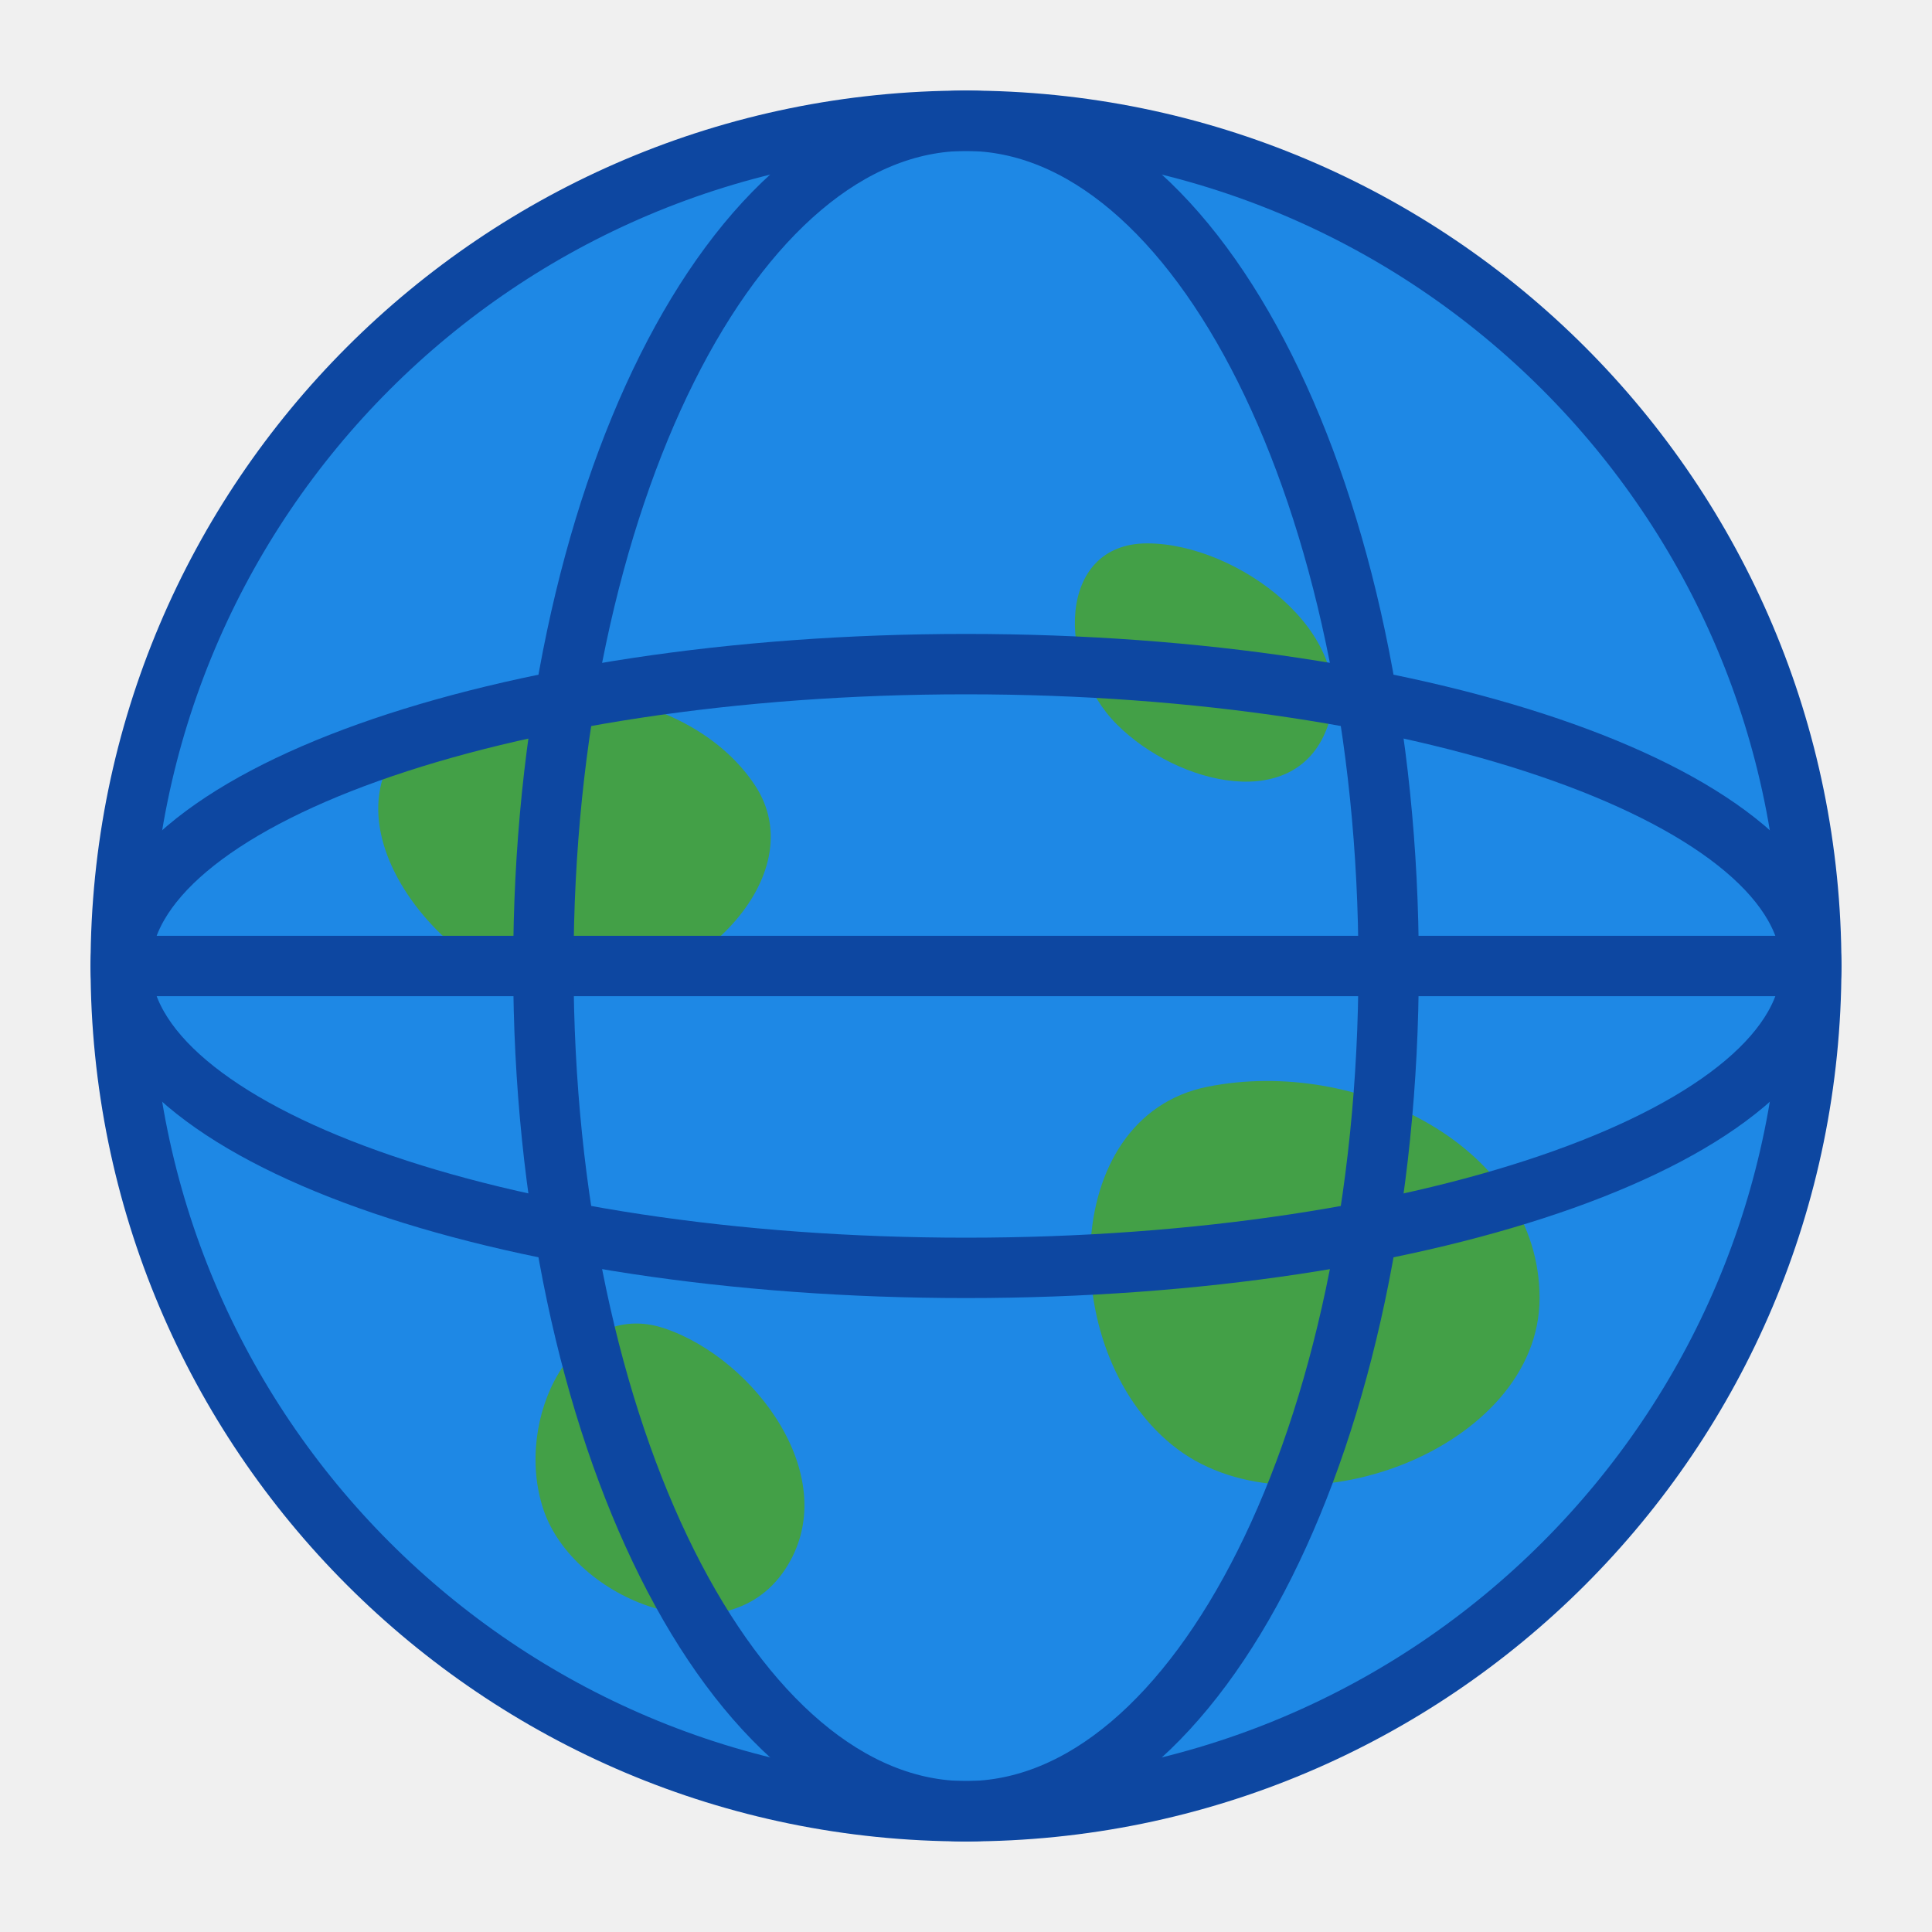
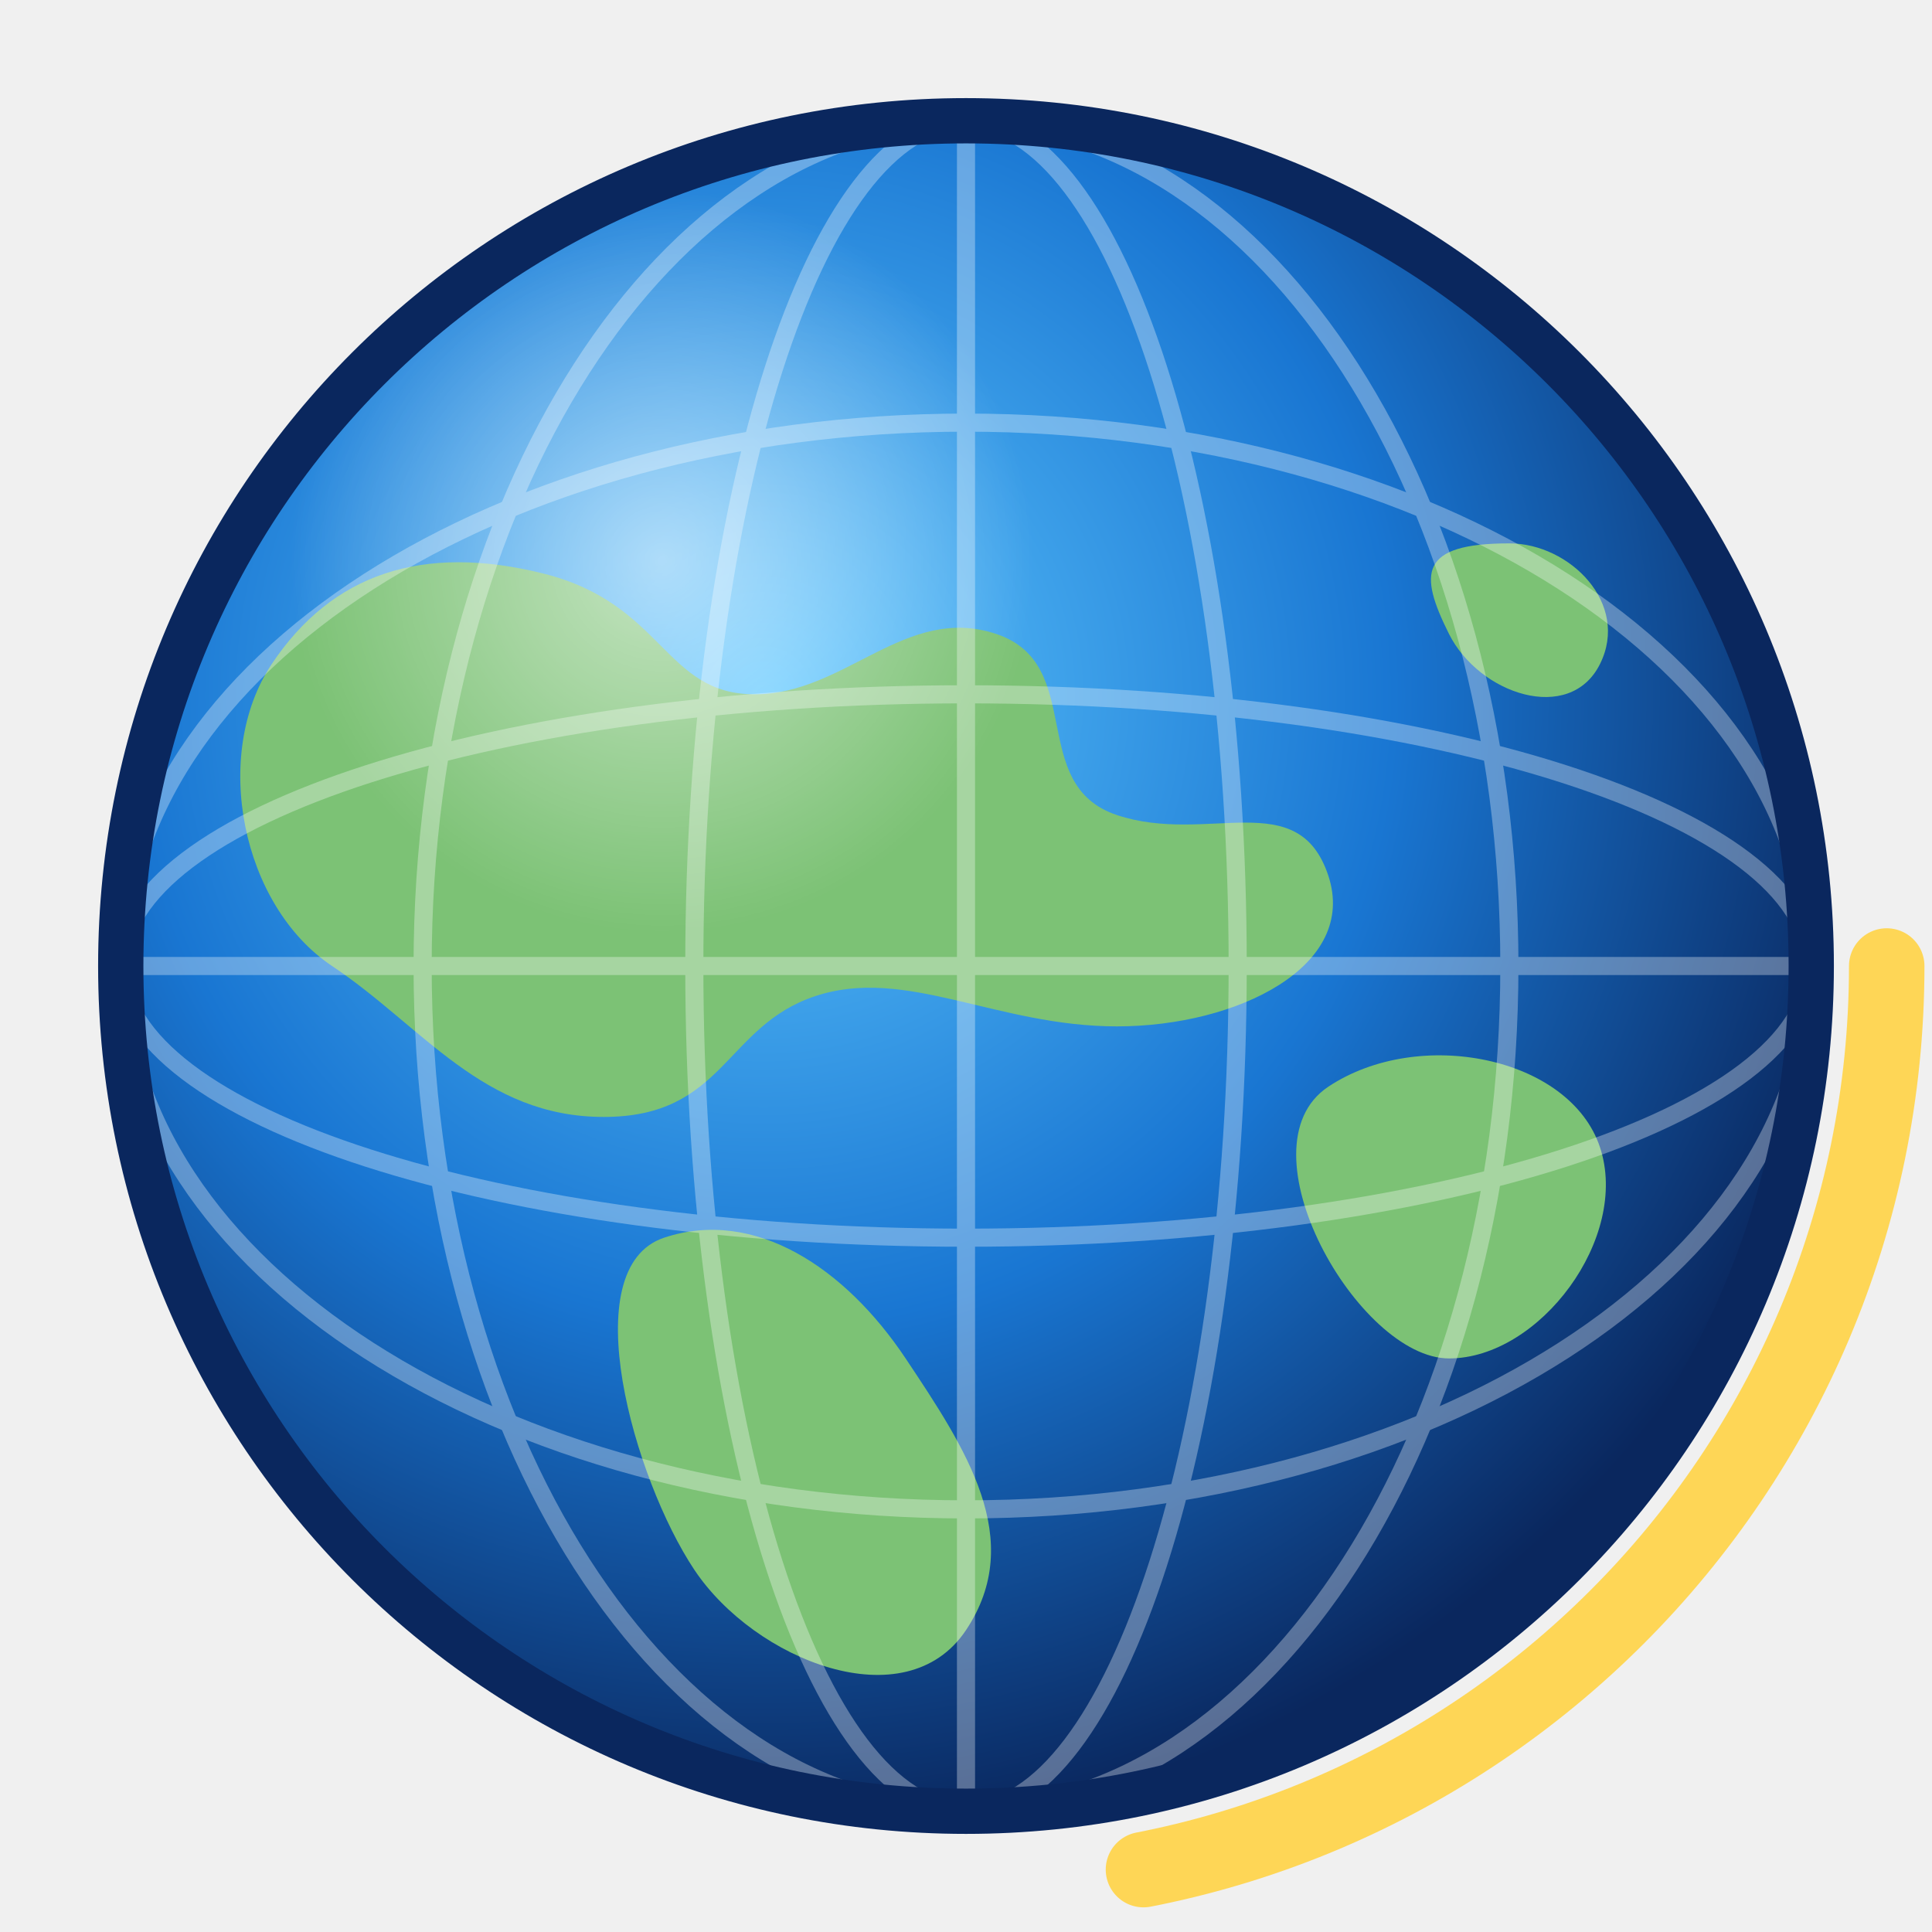
<svg xmlns="http://www.w3.org/2000/svg" viewBox="0 0 64 64">
-   <circle cx="32" cy="32" r="28" fill="#1e88e5" />
-   <g fill="#43a047">
-     <path d="M14 24c4-2 9-1 11 2s-2 7-6 7-9-6-5-9z" />
-     <path d="M38 18c3 0 7 3 6 6s-5 2-7 0-2-6 1-6z" />
-     <path d="M40 36c5-1 11 2 11 7s-8 8-12 5-4-11 1-12z" />
-     <path d="M22 44c3 1 6 5 4 8s-7 1-8-2 1-7 4-6z" />
+   <defs>
+     <radialGradient id="ocean" cx="38%" cy="34%" r="68%">
+       <stop offset="0%" stop-color="#5fc8ff" />
+       <stop offset="55%" stop-color="#1976d2" />
+       <stop offset="100%" stop-color="#0a275e" />
+     </radialGradient>
+     <radialGradient id="shine" cx="32%" cy="26%" r="22%">
+       <stop offset="0%" stop-color="#ffffff" stop-opacity="0.55" />
+       <stop offset="100%" stop-color="#ffffff" stop-opacity="0" />
+     </radialGradient>
+     <clipPath id="globeClip">
+       <circle cx="32" cy="32" r="28" />
+     </clipPath>
+   </defs>
+   <circle cx="32" cy="32" r="28" fill="url(#ocean)" />
+   <g clip-path="url(#globeClip)">
+     <g fill="#7cc275">
+       <g transform="translate(0,0)">
+         <animateTransform attributeName="transform" type="translate" values="-64,0; 0,0; 64,0" keyTimes="0;0.5;1" dur="2.4s" repeatCount="indefinite" />
+         <path d="M9 22c2-3 5-4 9-3s4 4 7 4 5-3 8-2 1 5 4 6 6-1 7 2-3 5-7 5-7-2-10-1-3 4-7 4-6-3-9-5-4-7-2-10z" />
+         <path d="M22 41c3-1 6 1 8 4s4 6 2 9-7 1-9-2-4-10-1-11z" />
+         <path d="M44 36c3-2 8-1 9 2s-2 7-5 7-7-7-4-9z" />
+         <path d="M50 18c2 0 4 2 3 4s-4 1-5-1-1-3 2-3z" />
+       </g>
+       <g transform="translate(64,0)">
+         <animateTransform attributeName="transform" type="translate" values="0,0; 64,0; 128,0" keyTimes="0;0.5;1" dur="2.4s" repeatCount="indefinite" />
+         <path d="M9 22c2-3 5-4 9-3s4 4 7 4 5-3 8-2 1 5 4 6 6-1 7 2-3 5-7 5-7-2-10-1-3 4-7 4-6-3-9-5-4-7-2-10z" />
+         <path d="M22 41c3-1 6 1 8 4s4 6 2 9-7 1-9-2-4-10-1-11z" />
+         <path d="M44 36c3-2 8-1 9 2s-2 7-5 7-7-7-4-9z" />
+         <path d="M50 18c2 0 4 2 3 4s-4 1-5-1-1-3 2-3z" />
+       </g>
+     </g>
+     <g fill="none" stroke="#ffffff" stroke-width="0.6" opacity="0.32">
+       <line x1="4" y1="32" x2="60" y2="32" />
+       <ellipse cx="32" cy="32" rx="28" ry="9" />
+       <ellipse cx="32" cy="32" rx="28" ry="18" />
+       <line x1="32" y1="4" x2="32" y2="60" />
+       <ellipse cx="32" cy="32" rx="9" ry="28" />
+       <ellipse cx="32" cy="32" rx="18" ry="28" />
+     </g>
  </g>
-   <g fill="none" stroke="#0d47a1" stroke-width="2">
-     <circle cx="32" cy="32" r="28" />
-     <ellipse cx="32" cy="32" rx="28" ry="10" />
-     <line x1="4" y1="32" x2="60" y2="32" />
-     <ellipse cx="32" cy="32" rx="14" ry="28" />
-     <ellipse cx="32" cy="32" rx="0" ry="28">
-       <animate attributeName="rx" values="0;28;0" dur="2s" repeatCount="indefinite" />
-     </ellipse>
-   </g>
+   <circle cx="32" cy="32" r="28" fill="url(#shine)" />
+   <circle cx="32" cy="32" r="28" fill="none" stroke="#0a275e" stroke-width="1.5" />
+   <circle cx="32" cy="32" r="30.5" fill="none" stroke="#ffd54f" stroke-width="2.5" stroke-linecap="round" stroke-dasharray="42 200" opacity="0.95" transform-origin="32 32">
+     <animateTransform attributeName="transform" type="rotate" from="0 32 32" to="360 32 32" dur="1.1s" repeatCount="indefinite" />
+   </circle>
</svg>
